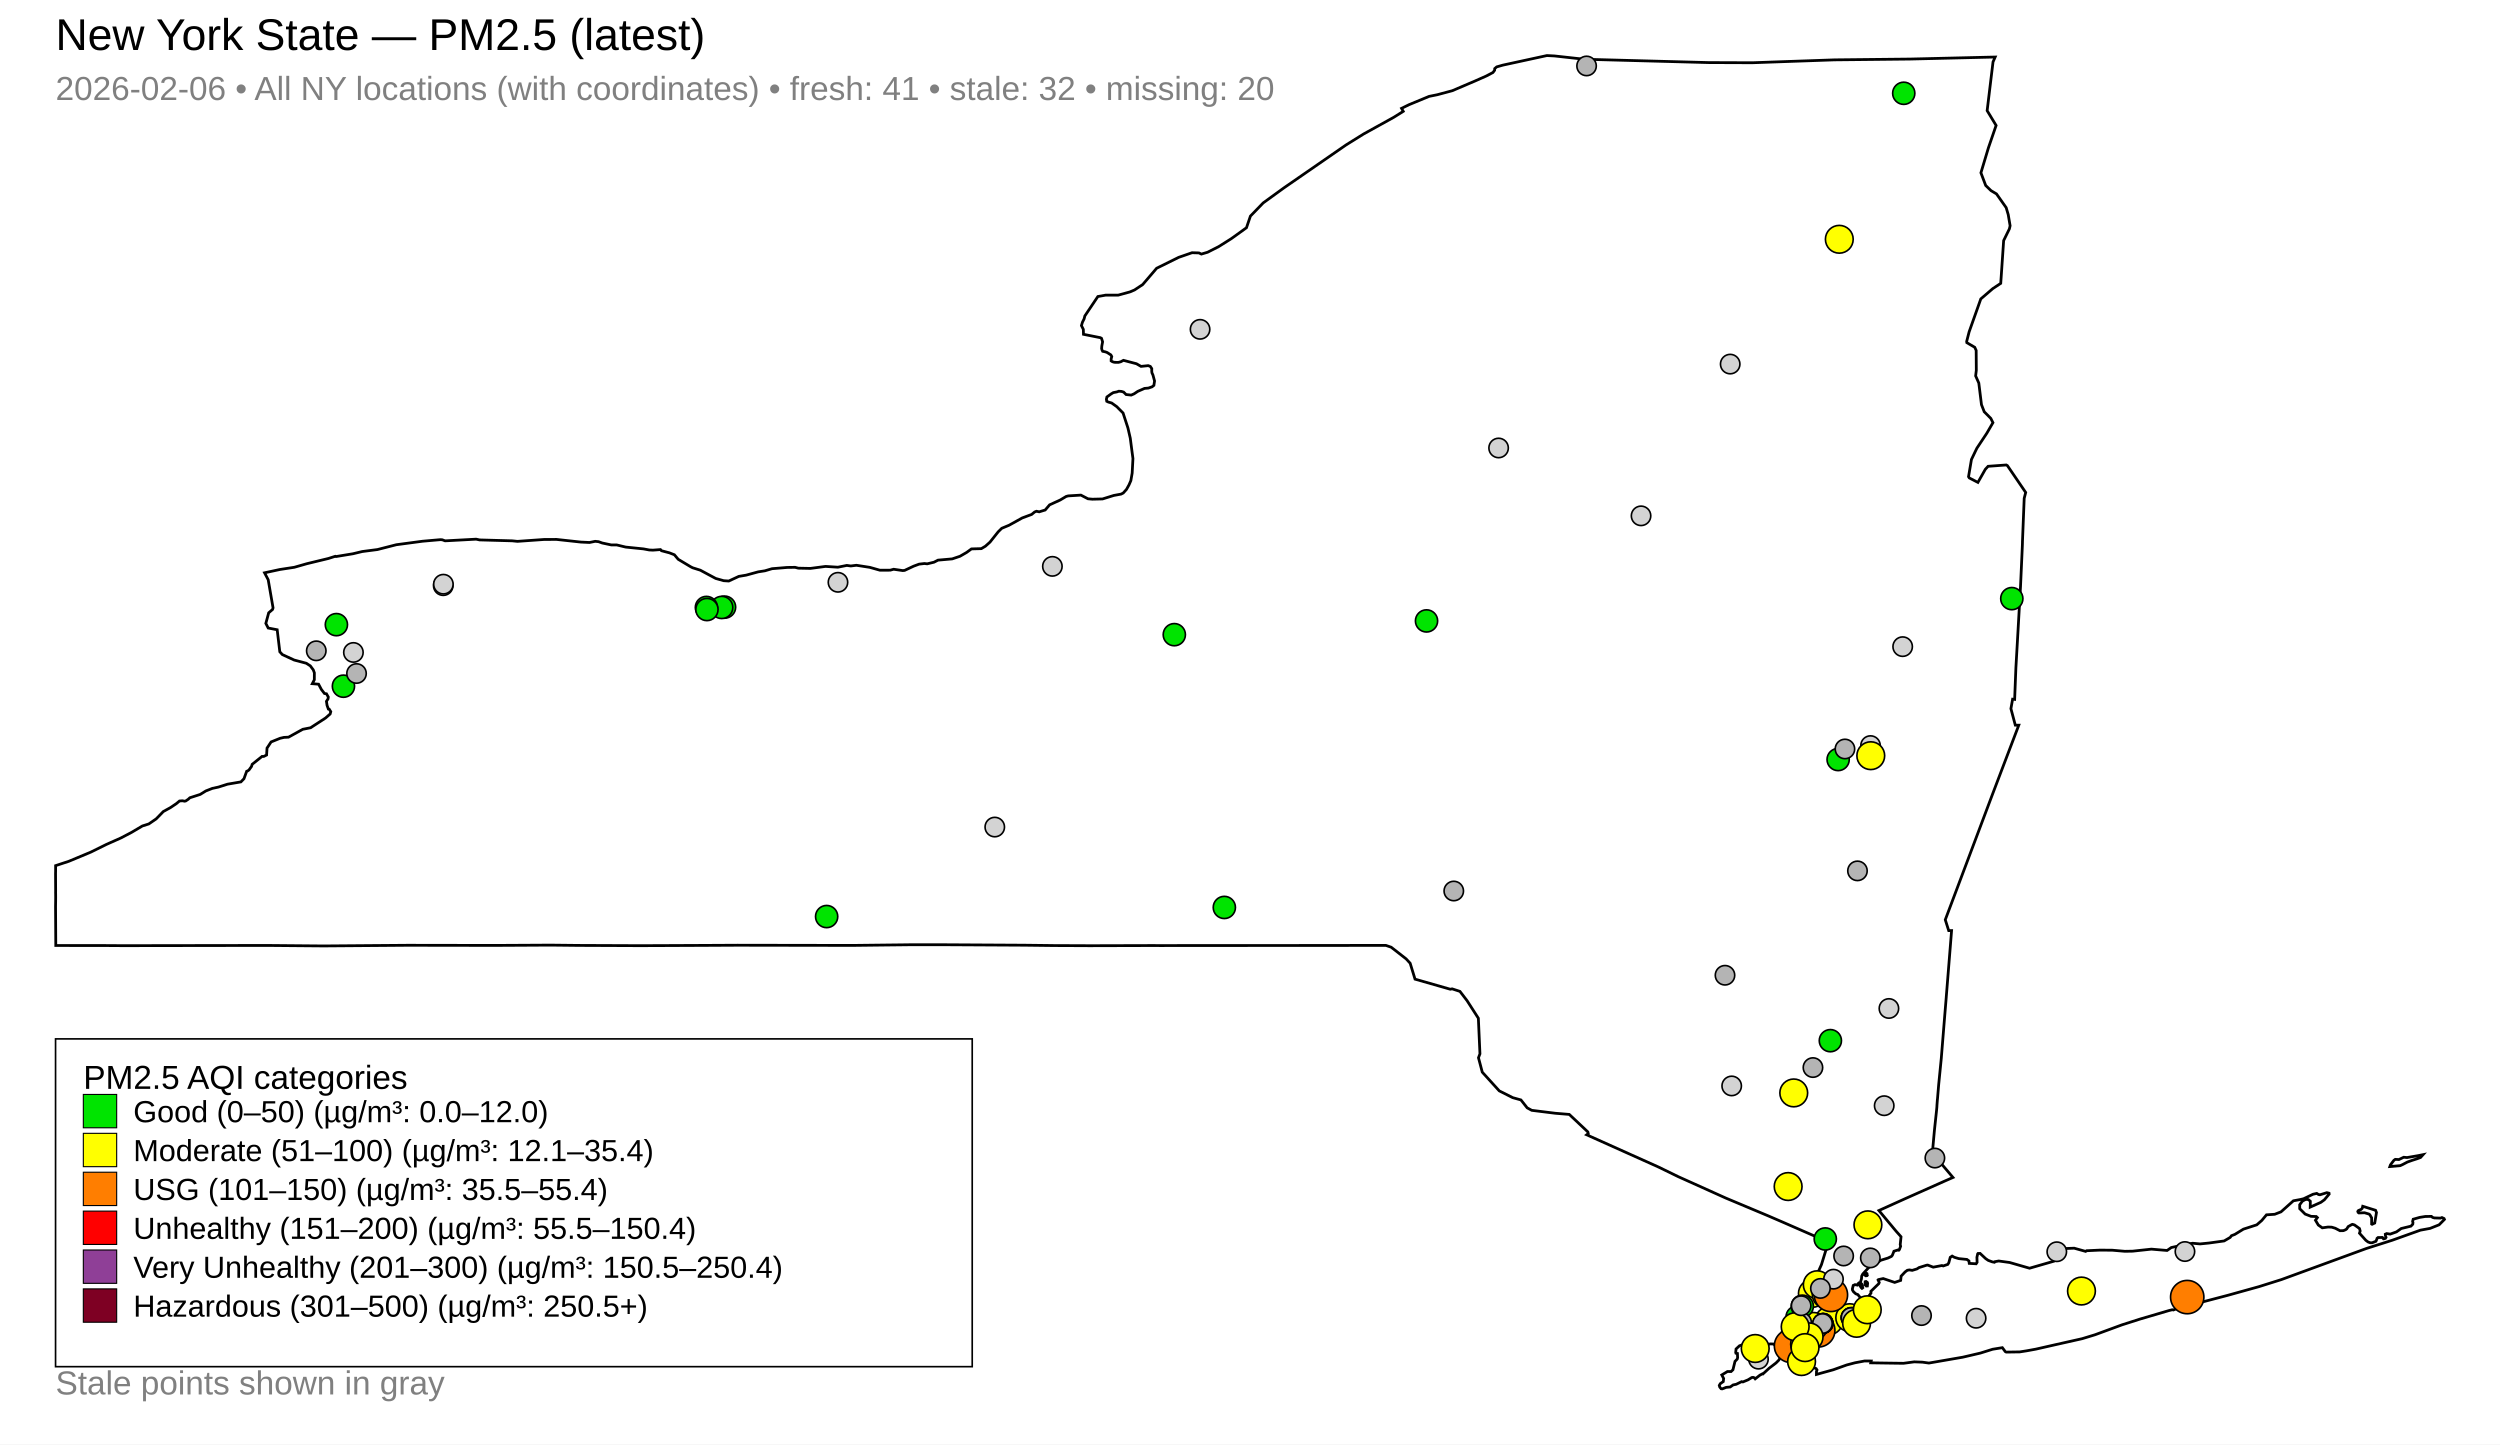
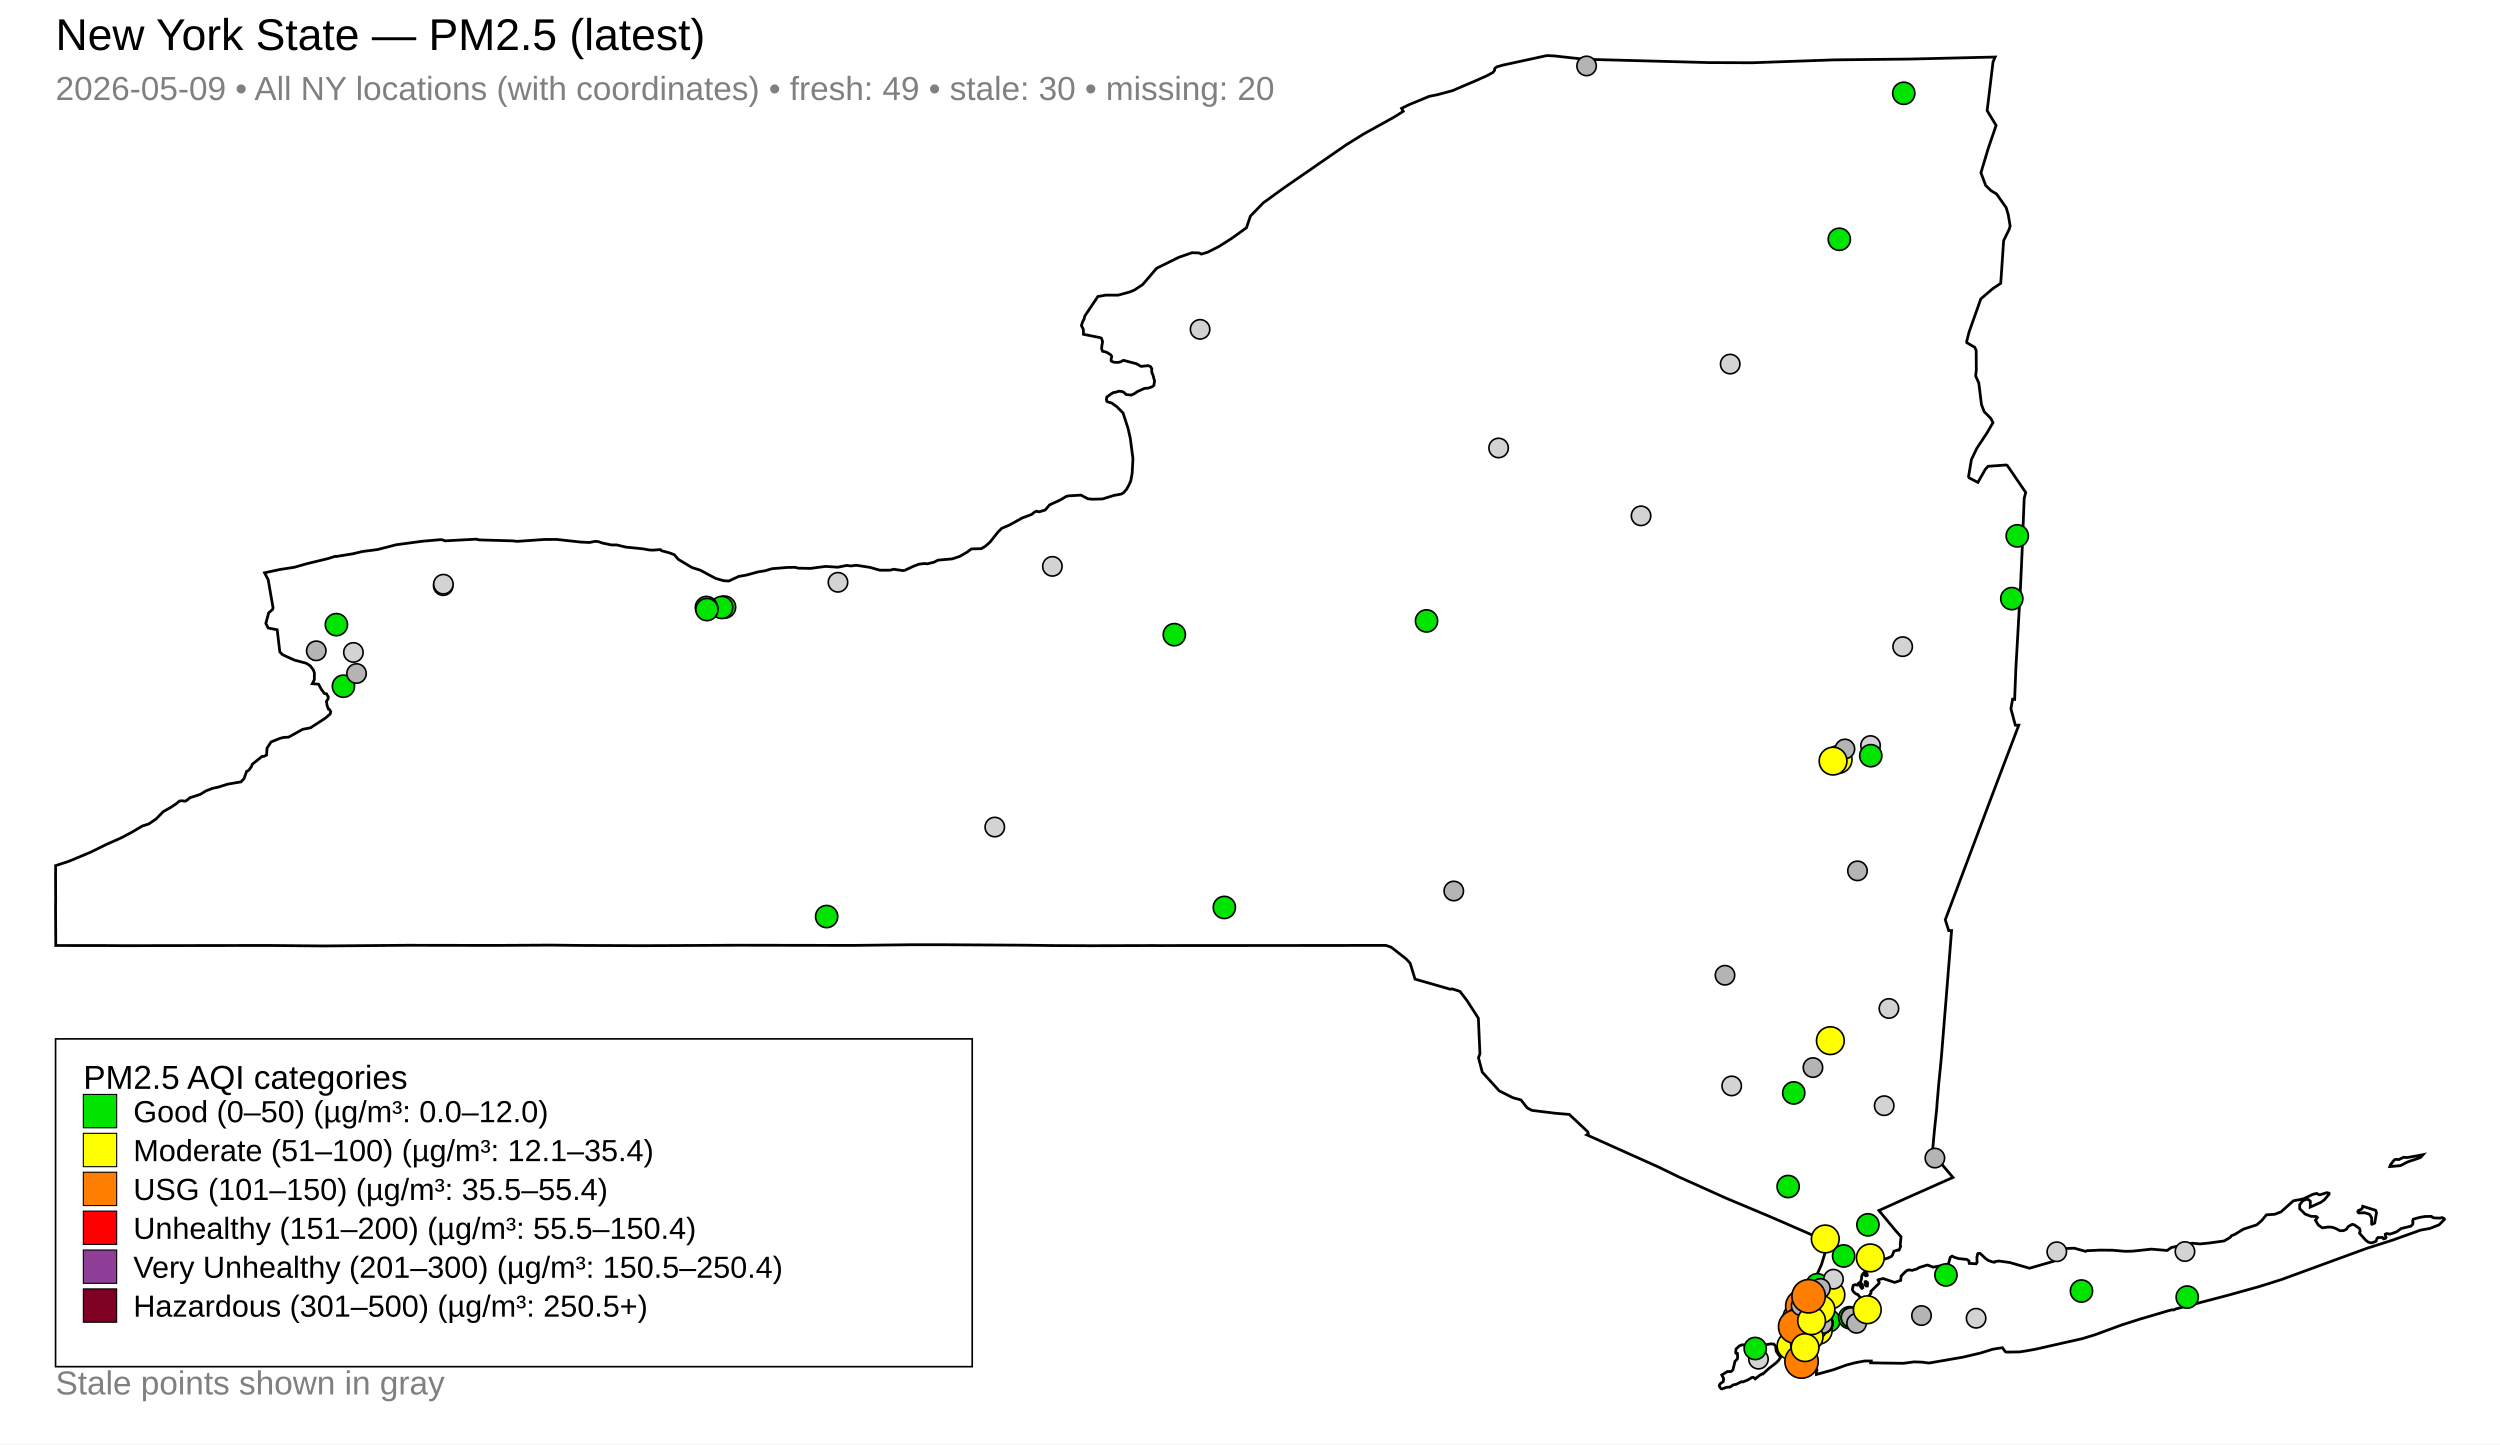
<svg xmlns="http://www.w3.org/2000/svg" width="900" height="520">
  <rect x="0" y="0" width="900" height="520" fill="white" />
  <text x="20" y="18" font-family="Arial, sans-serif" font-size="16">New York State — PM2.5 (latest)</text>
-   <text x="20" y="36" font-family="Arial, sans-serif" font-size="12" fill="gray">2026-02-06 • All NY locations (with coordinates) • fresh: 41 • stale: 32 • missing: 20</text>
+   <text x="20" y="36" font-family="Arial, sans-serif" font-size="12" fill="gray">2026-05-09 • All NY locations (with coordinates) • fresh: 49 • stale: 30 • missing: 20</text>
  <path d="M671.45,461.41 L671.76,461.32 L672.22,461.64 L672.35,461.97 L672.25,462.95 L671.86,462.98 L671.49,462.62 L671.42,461.90 L671.45,461.41 Z" fill="none" stroke="black" stroke-width="1" />
  <path d="M642.36,478.33 L642.45,478.27 L642.52,478.30 L642.67,478.45 L642.08,479.44 L641.97,479.57 L641.76,479.50 L641.65,479.36 L641.70,479.29 L642.36,478.33 Z" fill="none" stroke="black" stroke-width="1" />
  <path d="M631.09,495.85 L630.63,495.92 L629.30,496.74 L627.44,497.50 L626.99,497.39 L625.05,498.34 L623.91,498.58 L622.89,499.31 L621.43,499.45 L619.97,500.00 L619.59,499.94 L619.11,499.34 L618.94,498.75 L619.31,498.11 L620.38,497.37 L620.51,496.26 L619.84,494.98 L621.89,493.74 L623.20,493.75 L623.86,493.12 L624.60,490.10 L625.39,489.28 L625.54,488.77 L625.47,487.25 L624.94,487.17 L624.85,486.89 L624.98,485.63 L626.20,484.49 L627.20,484.13 L627.86,484.18 L628.29,484.48 L630.16,484.84 L633.73,484.48 L637.39,483.80 L638.55,483.86 L639.22,484.59 L639.45,486.43 L640.24,487.69 L641.02,488.58 L640.36,489.66 L639.38,490.65 L636.92,492.53 L634.68,494.60 L634.55,494.53 L633.57,495.05 L631.87,496.39 L631.55,496.00 L631.09,495.85 Z" fill="none" stroke="black" stroke-width="1" />
  <path d="M849.98,435.40 L850.40,435.00 L850.58,434.26 L855.20,435.70 L855.53,436.51 L854.90,440.30 L853.95,440.75 L853.79,440.66 L853.79,438.43 L853.14,437.30 L852.79,437.05 L851.24,436.59 L849.21,436.67 L848.92,436.46 L848.81,436.10 L849.05,435.78 L849.98,435.40 Z" fill="none" stroke="black" stroke-width="1" />
  <path d="M870.50,416.04 L872.32,415.67 L871.40,416.69 L870.20,417.14 L868.43,417.71 L866.65,418.34 L864.93,419.25 L864.09,419.63 L860.35,419.96 L860.56,419.36 L861.16,418.55 L861.81,417.71 L862.30,417.37 L863.61,417.44 L865.33,416.61 L866.53,416.72 L869.49,416.21 L870.50,416.04 Z" fill="none" stroke="black" stroke-width="1" />
  <path d="M672.13,458.56 L672.14,458.66 L672.14,458.72 L672.14,458.86 L672.23,459.11 L672.15,459.22 L671.72,459.30 L671.25,459.00 L671.26,458.78 L671.52,458.74 L671.57,458.43 L671.76,458.34 L672.01,458.42 L672.12,458.50 L672.13,458.56 Z" fill="none" stroke="black" stroke-width="1" />
  <path d="M711.67,111.62 L708.89,119.45 L708.00,122.91 L708.06,123.36 L710.90,125.02 L711.42,126.16 L711.47,133.32 L711.23,135.33 L712.37,137.90 L713.33,145.68 L714.32,148.22 L714.32,148.23 L716.69,150.62 L717.46,152.16 L716.34,154.09 L715.25,155.97 L711.69,161.33 L711.12,162.50 L709.72,165.42 L708.67,171.61 L708.95,172.06 L712.04,173.67 L714.72,168.95 L715.71,167.87 L722.27,167.39 L722.67,167.63 L728.86,176.71 L729.25,177.28 L728.71,179.40 L728.10,194.68 L728.09,194.76 L728.08,195.48 L728.05,196.41 L727.86,200.66 L727.39,211.06 L726.27,230.83 L725.74,240.07 L725.73,240.19 L725.72,240.42 L725.27,251.78 L724.54,251.70 L723.93,255.12 L725.51,261.06 L726.76,261.07 L722.18,273.10 L717.23,286.12 L710.91,302.93 L700.30,331.12 L701.53,335.01 L702.57,335.01 L700.65,358.95 L700.65,359.00 L700.08,365.91 L699.29,375.69 L698.86,381.02 L697.92,390.50 L697.50,395.54 L697.49,395.62 L697.48,395.72 L697.46,395.84 L697.46,395.89 L697.45,395.95 L697.30,397.94 L697.29,398.09 L697.29,398.14 L697.28,398.37 L697.27,398.55 L697.17,399.64 L697.11,400.19 L697.09,400.40 L696.44,406.47 L696.33,407.58 L695.65,415.11 L703.07,423.89 L700.16,425.16 L699.60,425.41 L688.75,430.24 L686.82,431.10 L686.00,431.46 L676.41,435.79 L680.06,440.19 L680.83,441.10 L681.61,442.05 L682.65,443.29 L684.29,445.13 L684.37,445.24 L684.08,448.06 L684.22,448.65 L683.79,449.84 L683.56,450.08 L683.30,449.97 L681.82,450.44 L681.25,451.90 L680.91,452.31 L679.66,452.90 L677.07,453.70 L675.98,454.45 L673.26,455.77 L670.59,458.65 L670.35,459.12 L670.21,459.39 L670.13,460.39 L669.78,461.51 L669.86,461.98 L670.22,462.23 L670.50,462.70 L670.50,462.99 L670.49,463.23 L670.60,463.60 L670.45,463.73 L670.31,463.82 L670.15,463.69 L669.84,463.26 L669.53,462.78 L669.70,462.27 L669.40,461.80 L669.23,461.82 L668.86,462.18 L668.61,462.63 L667.80,462.47 L667.16,462.76 L666.86,464.00 L666.90,464.43 L667.26,465.03 L668.07,465.76 L668.85,466.07 L670.08,467.63 L670.58,468.27 L671.16,468.23 L671.99,467.65 L672.01,467.64 L673.56,465.50 L673.52,464.88 L676.36,462.11 L676.53,461.69 L676.10,460.78 L676.22,460.66 L677.95,460.28 L682.09,461.67 L682.62,461.49 L684.24,460.94 L684.40,459.42 L685.84,457.89 L686.64,457.30 L687.38,457.17 L688.40,457.33 L690.11,456.81 L690.84,456.33 L693.58,455.47 L693.99,455.43 L695.96,456.18 L699.09,455.59 L699.56,455.74 L701.20,455.18 L701.51,454.68 L701.56,454.61 L702.09,452.64 L702.78,452.18 L702.84,452.21 L703.35,452.51 L703.54,452.61 L703.97,452.75 L705.14,453.10 L705.48,453.14 L705.92,453.18 L707.17,453.31 L707.99,453.39 L708.08,453.40 L708.82,453.94 L708.84,454.11 L708.93,454.82 L711.41,454.96 L711.75,454.44 L711.69,452.62 L711.97,451.37 L712.09,451.24 L712.84,451.23 L714.85,453.11 L715.77,453.74 L717.21,454.27 L717.99,454.42 L718.14,454.21 L719.54,453.96 L723.48,454.50 L723.48,454.50 L730.64,456.56 L739.37,454.04 L739.67,453.38 L739.84,451.18 L740.27,450.08 L743.57,449.47 L746.71,449.35 L750.83,450.50 L751.18,450.26 L756.02,450.04 L760.46,450.08 L764.95,450.47 L767.74,450.42 L774.50,449.69 L780.15,450.17 L781.68,449.11 L786.64,448.02 L789.37,447.57 L792.02,447.81 L795.24,447.49 L800.69,446.74 L802.85,445.48 L803.34,444.85 L804.55,444.38 L807.63,442.49 L812.44,440.94 L814.24,439.37 L815.93,437.34 L818.90,437.14 L821.17,436.26 L825.62,432.29 L828.10,431.83 L829.29,431.55 L832.69,429.93 L834.03,429.63 L834.66,430.02 L835.20,430.12 L837.67,429.36 L838.45,429.55 L838.50,429.87 L836.78,431.92 L835.52,432.84 L831.68,434.56 L831.72,432.46 L831.03,431.85 L830.34,431.77 L829.75,431.92 L828.83,432.45 L827.89,433.71 L827.90,435.13 L829.85,437.07 L831.97,437.88 L833.86,437.95 L834.26,438.34 L833.56,439.28 L834.59,441.01 L836.02,442.02 L838.12,441.73 L839.41,441.78 L840.70,442.17 L842.40,443.06 L843.63,443.03 L844.42,442.70 L844.83,442.40 L845.34,441.58 L846.64,440.84 L846.91,440.77 L847.62,440.98 L849.42,442.27 L849.66,443.16 L849.41,443.95 L851.70,446.51 L852.50,447.11 L853.25,447.39 L853.98,447.40 L855.33,446.86 L855.66,446.12 L855.74,445.80 L856.07,445.52 L857.67,445.48 L858.06,445.98 L858.15,445.97 L858.36,445.93 L858.75,445.80 L858.97,445.46 L858.75,444.81 L858.71,444.31 L859.20,444.09 L860.47,444.28 L862.73,443.48 L864.44,442.27 L867.94,441.41 L868.59,440.72 L868.67,440.13 L868.54,439.69 L868.75,438.92 L871.08,438.26 L873.13,437.93 L875.32,437.90 L875.73,438.27 L876.37,438.45 L878.55,438.52 L879.10,438.32 L879.86,438.67 L880.00,438.99 L878.08,440.93 L874.83,442.22 L871.35,442.86 L861.17,446.50 L851.91,449.45 L821.30,460.65 L813.23,463.19 L801.98,466.32 L783.30,471.22 L782.44,471.59 L781.99,471.51 L780.80,471.81 L770.46,474.85 L763.93,476.94 L754.22,480.51 L749.60,481.92 L739.78,484.13 L732.91,485.69 L729.57,486.30 L727.07,486.69 L726.81,486.69 L722.25,486.76 L721.89,486.57 L720.85,485.16 L717.35,485.73 L712.94,487.11 L709.48,487.92 L706.59,488.59 L694.41,490.70 L692.08,490.38 L689.13,490.27 L685.24,490.79 L679.31,490.71 L673.48,490.62 L673.53,490.41 L673.63,489.97 L671.28,489.95 L668.40,490.49 L667.81,490.60 L664.81,491.39 L659.97,493.12 L653.92,494.79 L653.93,493.72 L654.12,493.19 L653.80,492.69 L653.48,492.56 L652.83,492.29 L652.23,491.79 L651.22,491.87 L647.74,492.11 L646.58,492.09 L645.82,491.85 L645.49,491.67 L645.39,491.28 L646.01,490.71 L646.11,490.58 L646.63,489.96 L646.44,489.42 L645.61,488.88 L643.23,488.50 L642.49,487.59 L642.19,486.33 L642.63,485.03 L642.90,484.64 L643.31,484.03 L644.81,482.70 L644.57,480.60 L644.31,480.34 L644.19,480.22 L644.10,479.73 L644.44,479.04 L644.79,478.83 L644.97,478.16 L644.68,477.60 L644.13,477.34 L645.30,472.33 L645.80,471.59 L646.70,470.22 L647.56,468.92 L648.23,467.90 L652.43,461.52 L653.54,459.79 L654.04,459.01 L654.05,459.01 L654.69,457.56 L655.54,455.67 L655.73,455.24 L658.33,446.78 L657.39,446.77 L656.39,446.35 L642.34,440.21 L642.34,440.21 L636.74,437.79 L636.27,437.59 L623.59,432.27 L621.30,431.31 L607.02,424.88 L604.15,423.59 L597.03,420.12 L571.21,408.53 L571.77,408.09 L571.62,407.48 L564.94,401.19 L564.57,401.16 L559.87,400.77 L551.43,399.72 L549.78,398.82 L547.54,395.98 L544.57,395.15 L539.74,392.72 L533.62,385.98 L532.58,382.03 L532.25,380.80 L532.78,379.37 L532.21,366.57 L528.15,360.25 L525.58,356.90 L522.77,355.99 L522.09,356.12 L509.41,352.49 L507.66,346.77 L506.19,345.18 L500.83,341.00 L498.91,340.34 L491.03,340.35 L490.57,340.35 L486.12,340.35 L485.47,340.36 L485.40,340.37 L431.39,340.39 L431.08,340.39 L417.73,340.41 L415.79,340.40 L414.97,340.40 L413.41,340.40 L391.85,340.46 L391.18,340.45 L378.97,340.40 L378.49,340.39 L368.59,340.27 L368.53,340.27 L340.49,340.11 L338.40,340.10 L329.08,340.10 L328.96,340.11 L328.40,340.11 L327.31,340.11 L326.71,340.12 L324.20,340.15 L324.19,340.15 L319.64,340.20 L319.63,340.20 L306.90,340.35 L265.50,340.28 L254.11,340.34 L238.89,340.41 L230.96,340.44 L229.96,340.44 L208.32,340.35 L208.29,340.35 L198.12,340.24 L189.21,340.29 L178.17,340.35 L146.78,340.30 L116.53,340.54 L111.73,340.50 L97.20,340.37 L96.24,340.36 L44.33,340.44 L42.93,340.43 L36.46,340.39 L34.89,340.38 L34.89,340.39 L20.08,340.38 L20.00,326.35 L20.03,324.28 L20.04,323.01 L20.03,321.88 L20.02,321.20 L20.03,320.78 L20.00,314.47 L20.02,313.59 L20.02,311.63 L24.82,310.05 L32.70,306.76 L38.29,304.00 L43.48,301.69 L47.32,299.68 L51.26,297.35 L53.57,296.62 L56.23,294.79 L58.80,292.15 L61.36,290.74 L63.51,289.29 L64.62,288.36 L65.67,288.28 L66.45,288.43 L66.85,288.35 L67.76,287.74 L68.34,287.20 L72.08,285.99 L74.12,284.73 L76.48,283.81 L78.63,283.35 L81.89,282.31 L86.73,281.48 L87.83,280.34 L88.03,279.78 L88.81,277.65 L89.17,277.53 L89.64,277.18 L90.54,275.93 L90.79,275.15 L94.34,272.31 L94.94,272.32 L95.97,271.81 L96.13,269.31 L97.59,267.10 L100.85,265.78 L102.24,265.46 L103.87,265.38 L108.98,262.55 L111.81,261.99 L117.20,258.48 L118.85,257.03 L119.08,256.20 L118.52,255.30 L118.21,255.25 L117.74,253.94 L117.52,252.48 L118.09,251.60 L118.19,250.93 L117.53,249.76 L116.81,249.66 L115.68,248.18 L114.69,246.31 L112.43,246.13 L113.16,244.71 L113.17,242.22 L112.79,241.17 L111.73,239.73 L111.48,239.56 L110.26,238.77 L105.89,237.61 L101.65,235.65 L100.73,234.64 L99.82,226.98 L99.79,226.71 L96.55,226.09 L95.70,224.42 L96.73,220.61 L98.11,219.42 L98.30,218.83 L96.55,208.71 L95.24,206.21 L100.75,205.02 L105.97,204.22 L110.44,202.94 L118.20,201.06 L120.72,200.26 L120.96,200.36 L127.08,199.35 L130.41,198.55 L135.88,197.84 L142.68,196.10 L152.14,194.84 L158.51,194.28 L159.20,194.32 L160.22,194.70 L161.05,194.66 L171.41,194.10 L172.66,194.37 L184.42,194.70 L186.27,194.89 L195.89,194.21 L200.32,194.19 L209.12,195.15 L212.16,195.29 L212.25,195.29 L214.25,194.88 L215.47,195.00 L216.80,195.48 L220.09,196.18 L222.04,196.18 L225.25,196.95 L231.64,197.60 L233.73,197.99 L235.06,198.05 L237.77,197.85 L238.13,198.26 L240.99,199.02 L242.78,199.72 L244.16,201.35 L248.63,204.03 L249.35,204.40 L252.12,205.27 L254.96,206.80 L257.67,208.25 L260.52,209.05 L262.36,209.17 L265.97,207.50 L268.62,207.05 L272.95,205.87 L275.37,205.49 L277.93,204.73 L278.54,204.68 L279.56,204.60 L283.36,204.28 L286.24,204.24 L287.40,204.54 L291.73,204.63 L297.18,203.91 L301.64,204.19 L304.86,203.55 L306.28,203.75 L308.30,203.50 L313.14,204.25 L316.78,205.28 L320.50,205.26 L321.72,204.93 L324.99,205.41 L325.67,205.34 L328.91,203.82 L330.88,203.09 L332.77,202.87 L333.80,202.98 L336.24,202.39 L337.69,201.65 L342.80,201.20 L345.59,200.26 L347.98,198.88 L349.72,197.61 L350.65,197.58 L353.28,197.51 L354.75,196.63 L356.40,195.16 L359.33,191.47 L360.63,190.19 L362.11,189.57 L363.20,189.12 L368.02,186.45 L371.39,185.20 L372.46,184.32 L373.13,184.05 L374.11,184.26 L376.27,183.60 L377.85,181.75 L381.66,180.01 L383.82,178.72 L384.57,178.52 L389.12,178.24 L391.66,179.56 L393.25,179.71 L396.92,179.62 L400.98,178.36 L403.59,177.88 L404.37,177.48 L405.53,176.19 L406.42,174.60 L407.11,173.02 L407.58,170.32 L407.86,165.08 L407.43,161.84 L406.90,157.75 L406.05,154.06 L404.30,148.68 L402.03,146.39 L400.20,145.08 L399.02,144.75 L398.43,144.46 L398.30,143.71 L398.49,142.90 L399.19,142.40 L399.96,141.84 L400.79,141.34 L402.07,141.09 L402.77,140.84 L403.73,140.91 L404.50,141.15 L405.39,142.03 L407.24,142.23 L408.27,141.78 L409.60,140.89 L412.03,139.83 L413.42,139.71 L414.75,139.25 L415.40,138.73 L415.64,137.15 L415.05,134.99 L414.70,134.22 L414.63,133.66 L414.63,132.69 L414.11,131.91 L413.35,131.63 L410.77,131.90 L409.13,130.95 L404.44,129.72 L403.48,130.23 L402.65,130.45 L401.80,130.45 L401.14,130.42 L400.49,130.22 L400.01,129.92 L400.01,129.23 L400.23,128.35 L399.91,127.76 L398.58,126.91 L397.93,126.67 L396.96,126.47 L396.72,126.00 L396.59,125.47 L396.65,124.60 L396.94,123.06 L396.55,121.81 L396.15,121.57 L390.05,120.35 L390.00,118.58 L389.32,117.22 L389.67,116.02 L390.28,114.79 L390.55,113.73 L395.23,106.75 L398.07,106.24 L402.54,106.25 L406.75,105.10 L408.43,104.39 L411.37,102.44 L416.39,96.57 L424.32,92.65 L429.13,90.98 L431.61,91.05 L432.49,91.47 L434.73,90.81 L438.71,88.79 L443.22,85.95 L444.47,85.06 L448.73,81.98 L450.15,77.80 L454.75,73.05 L462.25,67.61 L484.59,52.17 L490.91,48.23 L501.72,42.25 L505.17,40.09 L504.56,39.01 L507.22,37.70 L514.47,34.70 L517.43,34.10 L522.81,32.66 L530.97,29.18 L535.07,27.36 L537.46,26.10 L538.06,25.30 L538.10,24.70 L538.81,24.08 L541.02,23.45 L556.89,20.00 L559.60,20.14 L567.94,21.06 L570.44,21.33 L615.11,22.53 L630.83,22.59 L643.82,22.13 L660.44,21.55 L687.64,21.26 L718.26,20.53 L717.49,22.29 L716.48,30.64 L715.37,39.83 L718.60,45.16 L715.84,53.19 L713.13,62.21 L714.85,66.77 L716.21,68.09 L716.77,68.63 L718.74,69.81 L718.74,69.81 L722.22,74.75 L722.96,77.26 L723.64,81.27 L723.38,82.39 L721.31,86.62 L720.42,99.76 L720.26,102.01 L717.42,103.89 L713.09,107.61 L711.67,111.62 Z" fill="none" stroke="black" stroke-width="1" />
  <circle cx="623.41" cy="390.93" r="3.50" fill="lightgray" stroke="black" stroke-width="0.6" />
  <circle cx="113.86" cy="234.29" r="3.50" fill="rgb(180,180,180)" stroke="black" stroke-width="0.6" />
-   <circle cx="643.73" cy="427.15" r="5.00" fill="#FFFF00" stroke="black" stroke-width="0.6" />
+   <circle cx="643.73" cy="427.15" r="4.00" fill="#00E400" stroke="black" stroke-width="0.6" />
  <circle cx="652.45" cy="465.63" r="5.00" fill="#FFFF00" stroke="black" stroke-width="0.6" />
-   <circle cx="645.75" cy="393.45" r="5.00" fill="#FFFF00" stroke="black" stroke-width="0.6" />
+   <circle cx="645.75" cy="393.45" r="4.00" fill="#00E400" stroke="black" stroke-width="0.6" />
  <circle cx="633.05" cy="489.30" r="3.50" fill="lightgray" stroke="black" stroke-width="0.6" />
  <circle cx="539.50" cy="161.27" r="3.50" fill="lightgray" stroke="black" stroke-width="0.6" />
  <circle cx="711.40" cy="474.57" r="3.50" fill="lightgray" stroke="black" stroke-width="0.6" />
  <circle cx="159.56" cy="210.84" r="3.50" fill="lightgray" stroke="black" stroke-width="0.6" />
  <circle cx="590.78" cy="185.70" r="3.50" fill="lightgray" stroke="black" stroke-width="0.6" />
  <circle cx="622.87" cy="131.07" r="3.50" fill="lightgray" stroke="black" stroke-width="0.6" />
  <circle cx="358.12" cy="297.74" r="3.50" fill="lightgray" stroke="black" stroke-width="0.6" />
  <circle cx="513.55" cy="223.53" r="4.00" fill="#00E400" stroke="black" stroke-width="0.6" />
  <circle cx="432.03" cy="118.56" r="3.50" fill="lightgray" stroke="black" stroke-width="0.6" />
  <circle cx="260.84" cy="218.57" r="4.00" fill="#00E400" stroke="black" stroke-width="0.6" />
-   <circle cx="654.21" cy="462.50" r="5.00" fill="#FFFF00" stroke="black" stroke-width="0.6" />
+   <circle cx="654.21" cy="462.50" r="4.00" fill="#00E400" stroke="black" stroke-width="0.6" />
  <circle cx="657.44" cy="466.02" r="5.00" fill="#FFFF00" stroke="black" stroke-width="0.6" />
-   <circle cx="658.41" cy="475.49" r="5.00" fill="#FFFF00" stroke="black" stroke-width="0.6" />
+   <circle cx="658.41" cy="475.49" r="4.00" fill="#00E400" stroke="black" stroke-width="0.6" />
  <circle cx="673.39" cy="268.40" r="3.50" fill="lightgray" stroke="black" stroke-width="0.6" />
  <circle cx="301.67" cy="209.63" r="3.50" fill="lightgray" stroke="black" stroke-width="0.6" />
-   <circle cx="665.90" cy="474.36" r="5.00" fill="#FFFF00" stroke="black" stroke-width="0.6" />
-   <circle cx="662.15" cy="86.14" r="5.00" fill="#FFFF00" stroke="black" stroke-width="0.6" />
-   <circle cx="672.45" cy="440.94" r="5.00" fill="#FFFF00" stroke="black" stroke-width="0.6" />
+   <circle cx="665.90" cy="474.36" r="4.00" fill="#00E400" stroke="black" stroke-width="0.6" />
+   <circle cx="662.15" cy="86.14" r="4.00" fill="#00E400" stroke="black" stroke-width="0.6" />
+   <circle cx="672.45" cy="440.94" r="4.00" fill="#00E400" stroke="black" stroke-width="0.6" />
  <circle cx="684.96" cy="232.79" r="3.50" fill="lightgray" stroke="black" stroke-width="0.6" />
  <circle cx="678.31" cy="398.05" r="3.50" fill="lightgray" stroke="black" stroke-width="0.6" />
  <circle cx="648.49" cy="475.16" r="3.50" fill="rgb(180,180,180)" stroke="black" stroke-width="0.6" />
  <circle cx="422.75" cy="228.48" r="4.00" fill="#00E400" stroke="black" stroke-width="0.6" />
  <circle cx="297.59" cy="329.96" r="4.00" fill="#00E400" stroke="black" stroke-width="0.6" />
-   <circle cx="749.33" cy="464.77" r="5.00" fill="#FFFF00" stroke="black" stroke-width="0.6" />
-   <circle cx="644.77" cy="484.52" r="6.00" fill="#FF7E00" stroke="black" stroke-width="0.6" />
+   <circle cx="749.33" cy="464.77" r="4.00" fill="#00E400" stroke="black" stroke-width="0.6" />
+   <circle cx="644.77" cy="484.52" r="5.00" fill="#FFFF00" stroke="black" stroke-width="0.6" />
  <circle cx="127.23" cy="234.88" r="3.50" fill="lightgray" stroke="black" stroke-width="0.6" />
-   <circle cx="673.48" cy="272.05" r="5.00" fill="#FFFF00" stroke="black" stroke-width="0.6" />
+   <circle cx="673.48" cy="272.05" r="4.00" fill="#00E400" stroke="black" stroke-width="0.6" />
  <circle cx="123.64" cy="247.03" r="4.00" fill="#00E400" stroke="black" stroke-width="0.6" />
  <circle cx="159.62" cy="210.31" r="3.50" fill="lightgray" stroke="black" stroke-width="0.6" />
  <circle cx="691.74" cy="473.60" r="3.50" fill="rgb(180,180,180)" stroke="black" stroke-width="0.6" />
  <circle cx="647.35" cy="476.84" r="3.50" fill="rgb(180,180,180)" stroke="black" stroke-width="0.6" />
-   <circle cx="654.57" cy="478.94" r="6.00" fill="#FF7E00" stroke="black" stroke-width="0.6" />
-   <circle cx="659.13" cy="466.16" r="6.00" fill="#FF7E00" stroke="black" stroke-width="0.6" />
+   <circle cx="654.57" cy="478.94" r="5.00" fill="#FFFF00" stroke="black" stroke-width="0.6" />
+   <circle cx="659.13" cy="466.16" r="5.00" fill="#FFFF00" stroke="black" stroke-width="0.6" />
  <circle cx="660.05" cy="460.50" r="3.50" fill="lightgray" stroke="black" stroke-width="0.6" />
  <circle cx="680.01" cy="363.05" r="3.50" fill="lightgray" stroke="black" stroke-width="0.6" />
  <circle cx="786.58" cy="450.55" r="3.50" fill="lightgray" stroke="black" stroke-width="0.6" />
  <circle cx="571.17" cy="23.74" r="3.50" fill="rgb(180,180,180)" stroke="black" stroke-width="0.6" />
  <circle cx="740.45" cy="450.63" r="3.50" fill="lightgray" stroke="black" stroke-width="0.6" />
  <circle cx="128.35" cy="242.46" r="3.50" fill="rgb(180,180,180)" stroke="black" stroke-width="0.6" />
  <circle cx="378.86" cy="203.89" r="3.50" fill="lightgray" stroke="black" stroke-width="0.6" />
  <circle cx="666.63" cy="474.18" r="3.50" fill="rgb(180,180,180)" stroke="black" stroke-width="0.6" />
  <circle cx="259.81" cy="218.68" r="4.00" fill="#00E400" stroke="black" stroke-width="0.6" />
  <circle cx="655.35" cy="463.83" r="3.50" fill="rgb(180,180,180)" stroke="black" stroke-width="0.6" />
-   <circle cx="631.88" cy="485.46" r="5.00" fill="#FFFF00" stroke="black" stroke-width="0.6" />
-   <circle cx="673.32" cy="452.85" r="3.50" fill="rgb(180,180,180)" stroke="black" stroke-width="0.6" />
+   <circle cx="631.88" cy="485.46" r="4.00" fill="#00E400" stroke="black" stroke-width="0.6" />
+   <circle cx="673.32" cy="452.85" r="5.00" fill="#FFFF00" stroke="black" stroke-width="0.6" />
  <circle cx="651.55" cy="480.96" r="3.50" fill="rgb(180,180,180)" stroke="black" stroke-width="0.6" />
  <circle cx="523.36" cy="320.76" r="3.50" fill="rgb(180,180,180)" stroke="black" stroke-width="0.6" />
  <circle cx="672.22" cy="471.51" r="3.50" fill="rgb(180,180,180)" stroke="black" stroke-width="0.6" />
  <circle cx="666.37" cy="474.31" r="3.50" fill="rgb(180,180,180)" stroke="black" stroke-width="0.6" />
  <circle cx="672.22" cy="471.51" r="3.50" fill="rgb(180,180,180)" stroke="black" stroke-width="0.6" />
  <circle cx="685.35" cy="33.58" r="4.00" fill="#00E400" stroke="black" stroke-width="0.6" />
  <circle cx="254.31" cy="218.69" r="4.00" fill="#00E400" stroke="black" stroke-width="0.6" />
  <circle cx="666.34" cy="474.37" r="3.50" fill="rgb(180,180,180)" stroke="black" stroke-width="0.6" />
  <circle cx="666.37" cy="474.31" r="3.50" fill="rgb(180,180,180)" stroke="black" stroke-width="0.6" />
-   <circle cx="646.96" cy="474.10" r="4.00" fill="#00E400" stroke="black" stroke-width="0.6" />
+   <circle cx="646.96" cy="474.10" r="5.00" fill="#FFFF00" stroke="black" stroke-width="0.6" />
  <circle cx="652.66" cy="384.32" r="3.50" fill="rgb(180,180,180)" stroke="black" stroke-width="0.6" />
-   <circle cx="657.10" cy="446.03" r="4.00" fill="#00E400" stroke="black" stroke-width="0.6" />
+   <circle cx="657.10" cy="446.03" r="5.00" fill="#FFFF00" stroke="black" stroke-width="0.6" />
  <circle cx="652.89" cy="477.50" r="5.00" fill="#FFFF00" stroke="black" stroke-width="0.6" />
  <circle cx="121.10" cy="224.87" r="4.00" fill="#00E400" stroke="black" stroke-width="0.6" />
-   <circle cx="648.56" cy="490.16" r="5.00" fill="#FFFF00" stroke="black" stroke-width="0.6" />
+   <circle cx="648.56" cy="490.16" r="6.00" fill="#FF7E00" stroke="black" stroke-width="0.6" />
  <circle cx="656.29" cy="476.41" r="3.50" fill="rgb(180,180,180)" stroke="black" stroke-width="0.6" />
  <circle cx="656.29" cy="476.43" r="3.50" fill="rgb(180,180,180)" stroke="black" stroke-width="0.6" />
  <circle cx="656.31" cy="476.41" r="3.50" fill="rgb(180,180,180)" stroke="black" stroke-width="0.6" />
  <circle cx="656.37" cy="476.36" r="3.50" fill="rgb(180,180,180)" stroke="black" stroke-width="0.6" />
  <circle cx="656.16" cy="476.60" r="3.50" fill="rgb(180,180,180)" stroke="black" stroke-width="0.6" />
  <circle cx="656.27" cy="476.40" r="3.50" fill="rgb(180,180,180)" stroke="black" stroke-width="0.6" />
  <circle cx="656.09" cy="476.47" r="3.50" fill="rgb(180,180,180)" stroke="black" stroke-width="0.6" />
-   <circle cx="668.37" cy="476.39" r="5.00" fill="#FFFF00" stroke="black" stroke-width="0.6" />
+   <circle cx="668.37" cy="476.39" r="3.50" fill="rgb(180,180,180)" stroke="black" stroke-width="0.6" />
  <circle cx="440.76" cy="326.68" r="4.00" fill="#00E400" stroke="black" stroke-width="0.6" />
-   <circle cx="648.83" cy="470.23" r="4.00" fill="#00E400" stroke="black" stroke-width="0.6" />
+   <circle cx="648.83" cy="470.23" r="6.00" fill="#FF7E00" stroke="black" stroke-width="0.6" />
  <circle cx="672.22" cy="471.51" r="5.00" fill="#FFFF00" stroke="black" stroke-width="0.6" />
  <circle cx="724.25" cy="215.50" r="4.00" fill="#00E400" stroke="black" stroke-width="0.6" />
  <circle cx="668.69" cy="313.51" r="3.50" fill="rgb(180,180,180)" stroke="black" stroke-width="0.6" />
-   <circle cx="648.60" cy="476.10" r="3.50" fill="rgb(180,180,180)" stroke="black" stroke-width="0.6" />
-   <circle cx="661.73" cy="273.43" r="4.00" fill="#00E400" stroke="black" stroke-width="0.6" />
+   <circle cx="648.60" cy="476.10" r="6.00" fill="#FF7E00" stroke="black" stroke-width="0.6" />
+   <circle cx="661.73" cy="273.43" r="5.00" fill="#FFFF00" stroke="black" stroke-width="0.6" />
  <circle cx="649.63" cy="483.92" r="5.00" fill="#FFFF00" stroke="black" stroke-width="0.6" />
-   <circle cx="658.93" cy="374.64" r="4.00" fill="#00E400" stroke="black" stroke-width="0.6" />
+   <circle cx="658.93" cy="374.64" r="5.00" fill="#FFFF00" stroke="black" stroke-width="0.6" />
  <circle cx="696.56" cy="416.90" r="3.50" fill="rgb(180,180,180)" stroke="black" stroke-width="0.6" />
  <circle cx="787.40" cy="466.95" r="3.50" fill="rgb(180,180,180)" stroke="black" stroke-width="0.6" />
  <circle cx="664.18" cy="269.63" r="3.50" fill="rgb(180,180,180)" stroke="black" stroke-width="0.6" />
  <circle cx="621.00" cy="351.09" r="3.50" fill="rgb(180,180,180)" stroke="black" stroke-width="0.6" />
  <circle cx="254.50" cy="219.43" r="4.00" fill="#00E400" stroke="black" stroke-width="0.6" />
  <circle cx="651.28" cy="481.27" r="5.00" fill="#FFFF00" stroke="black" stroke-width="0.6" />
-   <circle cx="787.40" cy="466.95" r="6.00" fill="#FF7E00" stroke="black" stroke-width="0.6" />
-   <circle cx="663.71" cy="452.15" r="3.50" fill="rgb(180,180,180)" stroke="black" stroke-width="0.6" />
-   <circle cx="646.26" cy="477.62" r="5.00" fill="#FFFF00" stroke="black" stroke-width="0.6" />
+   <circle cx="787.40" cy="466.95" r="4.00" fill="#00E400" stroke="black" stroke-width="0.6" />
+   <circle cx="663.71" cy="452.15" r="4.00" fill="#00E400" stroke="black" stroke-width="0.6" />
+   <circle cx="646.26" cy="477.62" r="6.00" fill="#FF7E00" stroke="black" stroke-width="0.6" />
  <circle cx="649.82" cy="485.14" r="5.00" fill="#FFFF00" stroke="black" stroke-width="0.6" />
  <circle cx="648.41" cy="470.06" r="3.50" fill="rgb(180,180,180)" stroke="black" stroke-width="0.6" />
+   <circle cx="655.55" cy="471.39" r="5.00" fill="#FFFF00" stroke="black" stroke-width="0.6" />
+   <circle cx="659.90" cy="273.99" r="5.00" fill="#FFFF00" stroke="black" stroke-width="0.6" />
+   <circle cx="726.21" cy="192.91" r="4.00" fill="#00E400" stroke="black" stroke-width="0.6" />
+   <circle cx="652.17" cy="475.46" r="5.00" fill="#FFFF00" stroke="black" stroke-width="0.6" />
+   <circle cx="700.54" cy="458.98" r="4.00" fill="#00E400" stroke="black" stroke-width="0.6" />
+   <circle cx="651.10" cy="466.65" r="6.00" fill="#FF7E00" stroke="black" stroke-width="0.6" />
  <rect x="20" y="374" width="330" height="118" fill="white" stroke="black" stroke-width="0.6" />
  <text x="30" y="392" font-family="Arial, sans-serif" font-size="12">PM2.5 AQI categories</text>
  <rect x="30" y="394" width="12" height="12" fill="#00E400" stroke="black" stroke-width="0.4" />
  <text x="48" y="404" font-family="Arial, sans-serif" font-size="11">Good (0–50)  (µg/m³: 0.0–12.0)</text>
  <rect x="30" y="408" width="12" height="12" fill="#FFFF00" stroke="black" stroke-width="0.4" />
  <text x="48" y="418" font-family="Arial, sans-serif" font-size="11">Moderate (51–100)  (µg/m³: 12.1–35.4)</text>
  <rect x="30" y="422" width="12" height="12" fill="#FF7E00" stroke="black" stroke-width="0.4" />
  <text x="48" y="432" font-family="Arial, sans-serif" font-size="11">USG (101–150)  (µg/m³: 35.5–55.4)</text>
  <rect x="30" y="436" width="12" height="12" fill="#FF0000" stroke="black" stroke-width="0.4" />
  <text x="48" y="446" font-family="Arial, sans-serif" font-size="11">Unhealthy (151–200)  (µg/m³: 55.5–150.4)</text>
  <rect x="30" y="450" width="12" height="12" fill="#8F3F97" stroke="black" stroke-width="0.4" />
  <text x="48" y="460" font-family="Arial, sans-serif" font-size="11">Very Unhealthy (201–300)  (µg/m³: 150.5–250.4)</text>
  <rect x="30" y="464" width="12" height="12" fill="#7E0023" stroke="black" stroke-width="0.4" />
  <text x="48" y="474" font-family="Arial, sans-serif" font-size="11">Hazardous (301–500)  (µg/m³: 250.5+)</text>
  <text x="20" y="502" font-family="Arial, sans-serif" font-size="12" fill="gray">Stale points shown in gray</text>
</svg>
